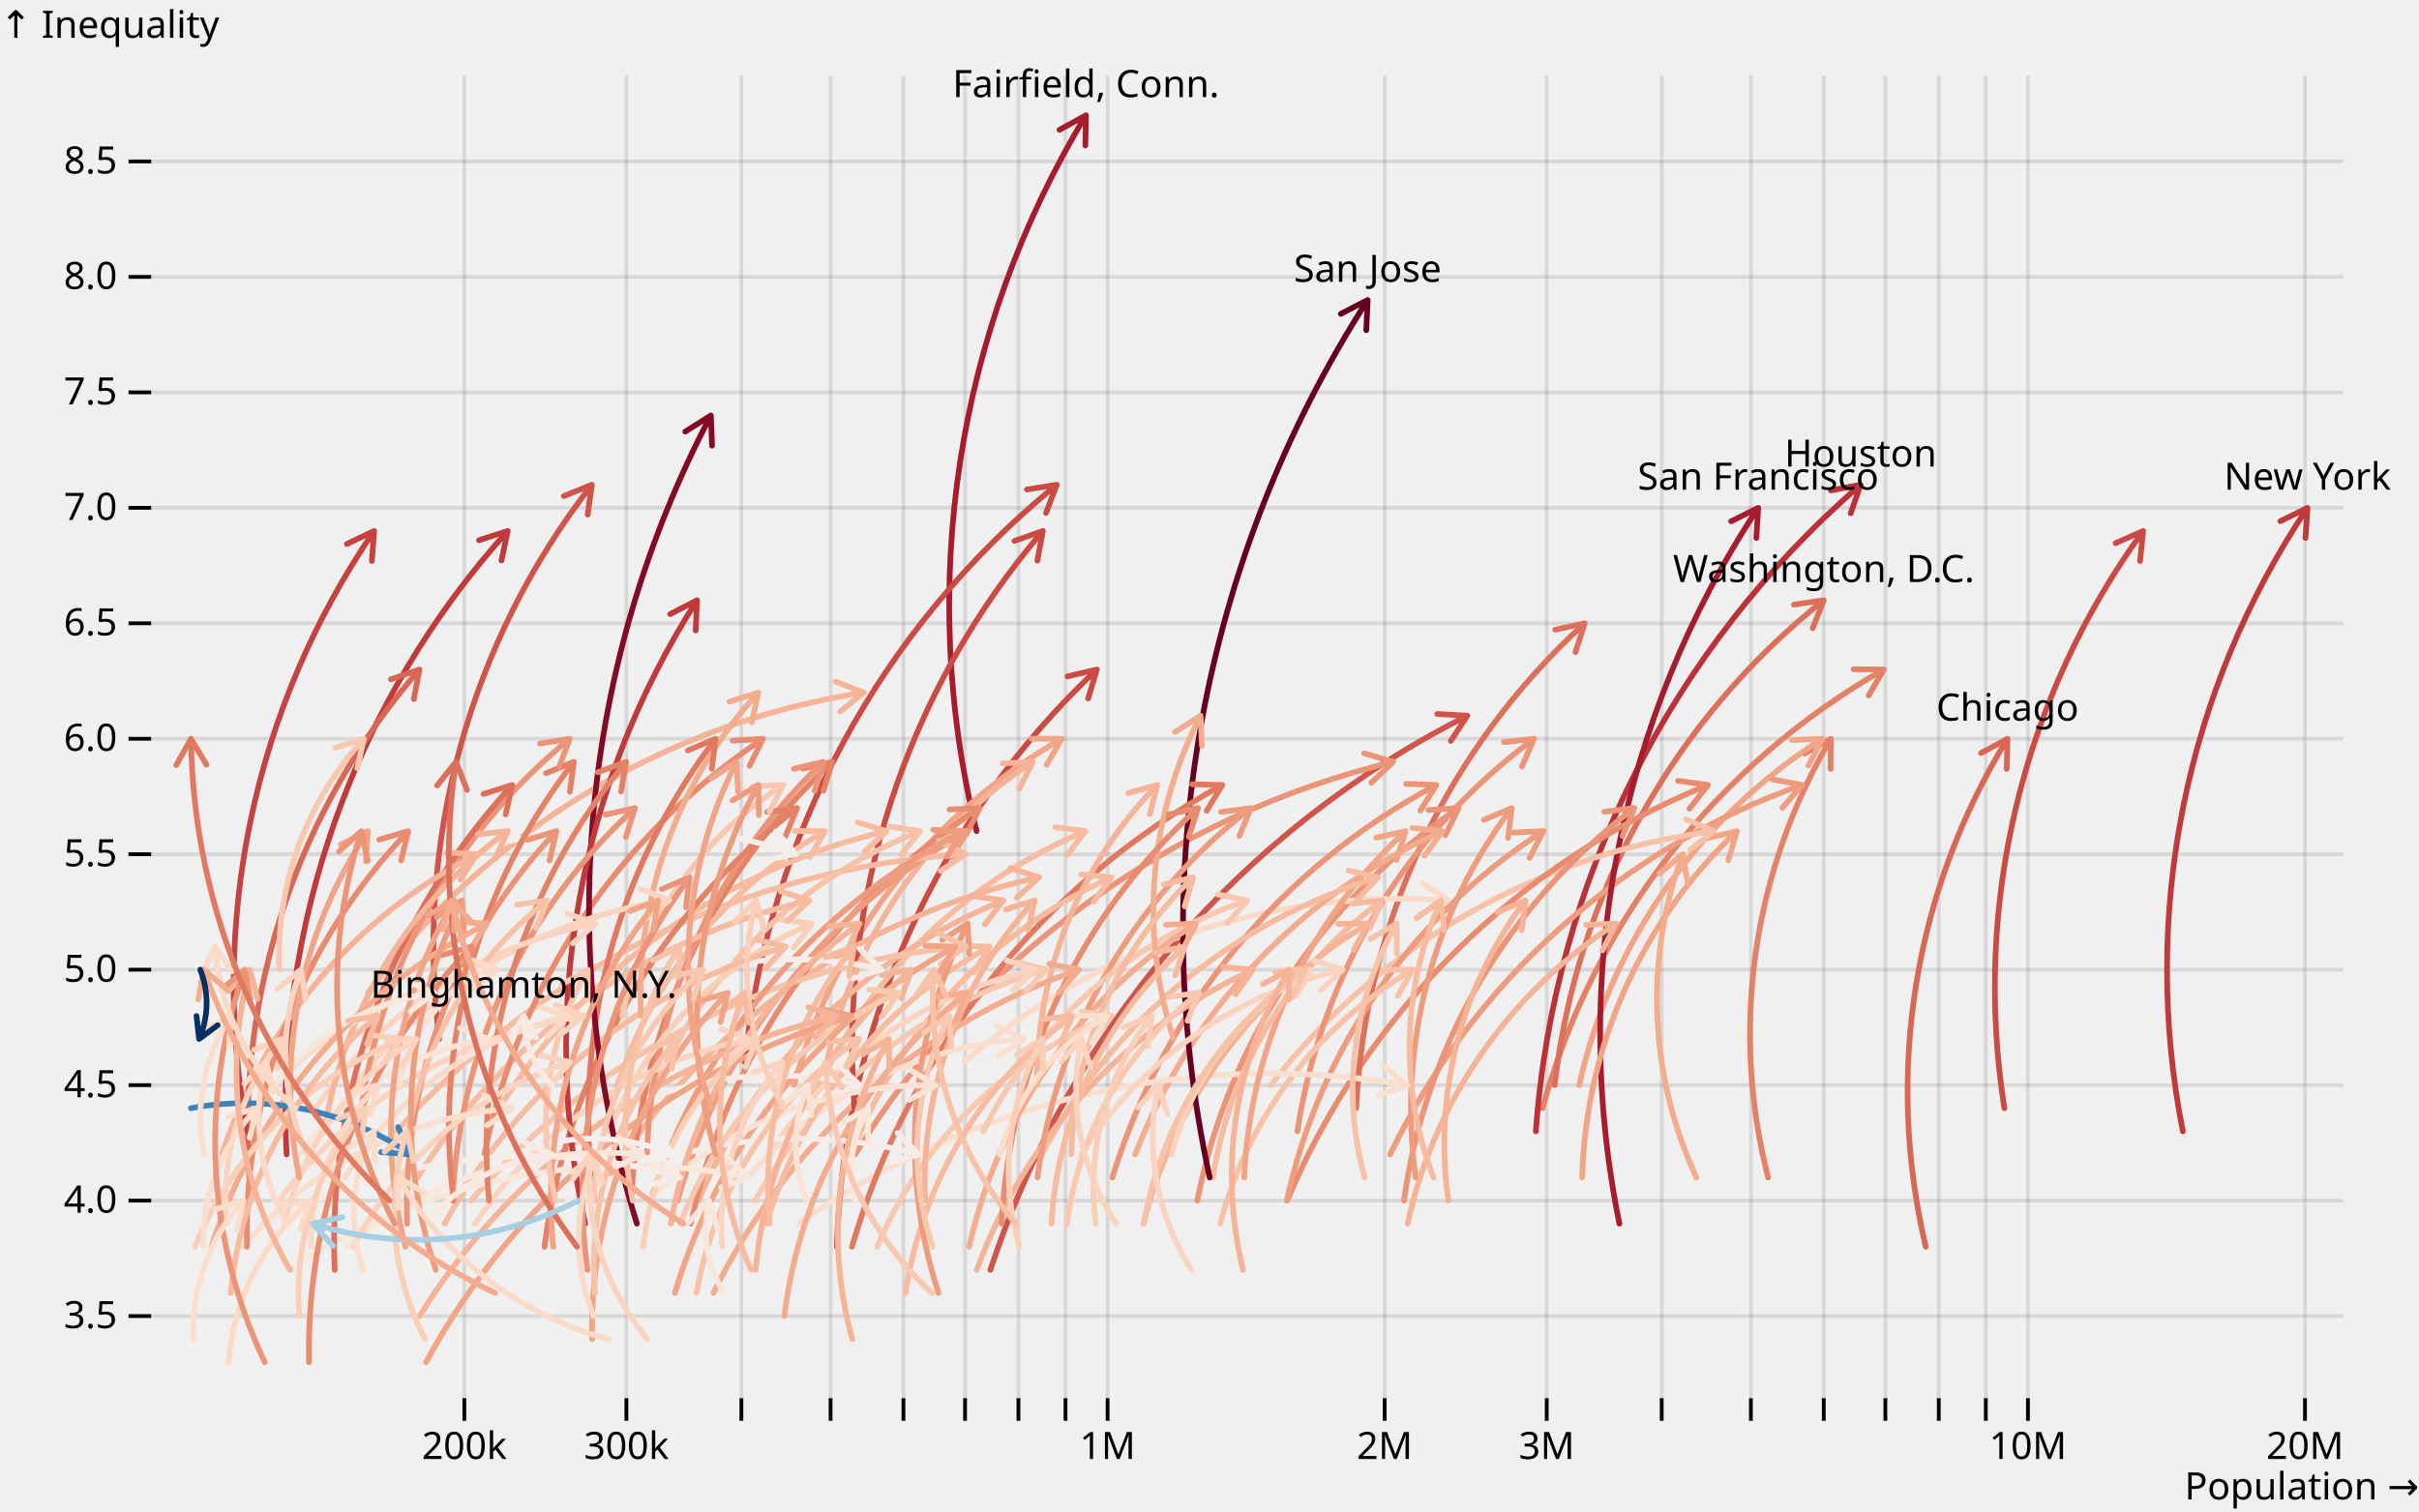
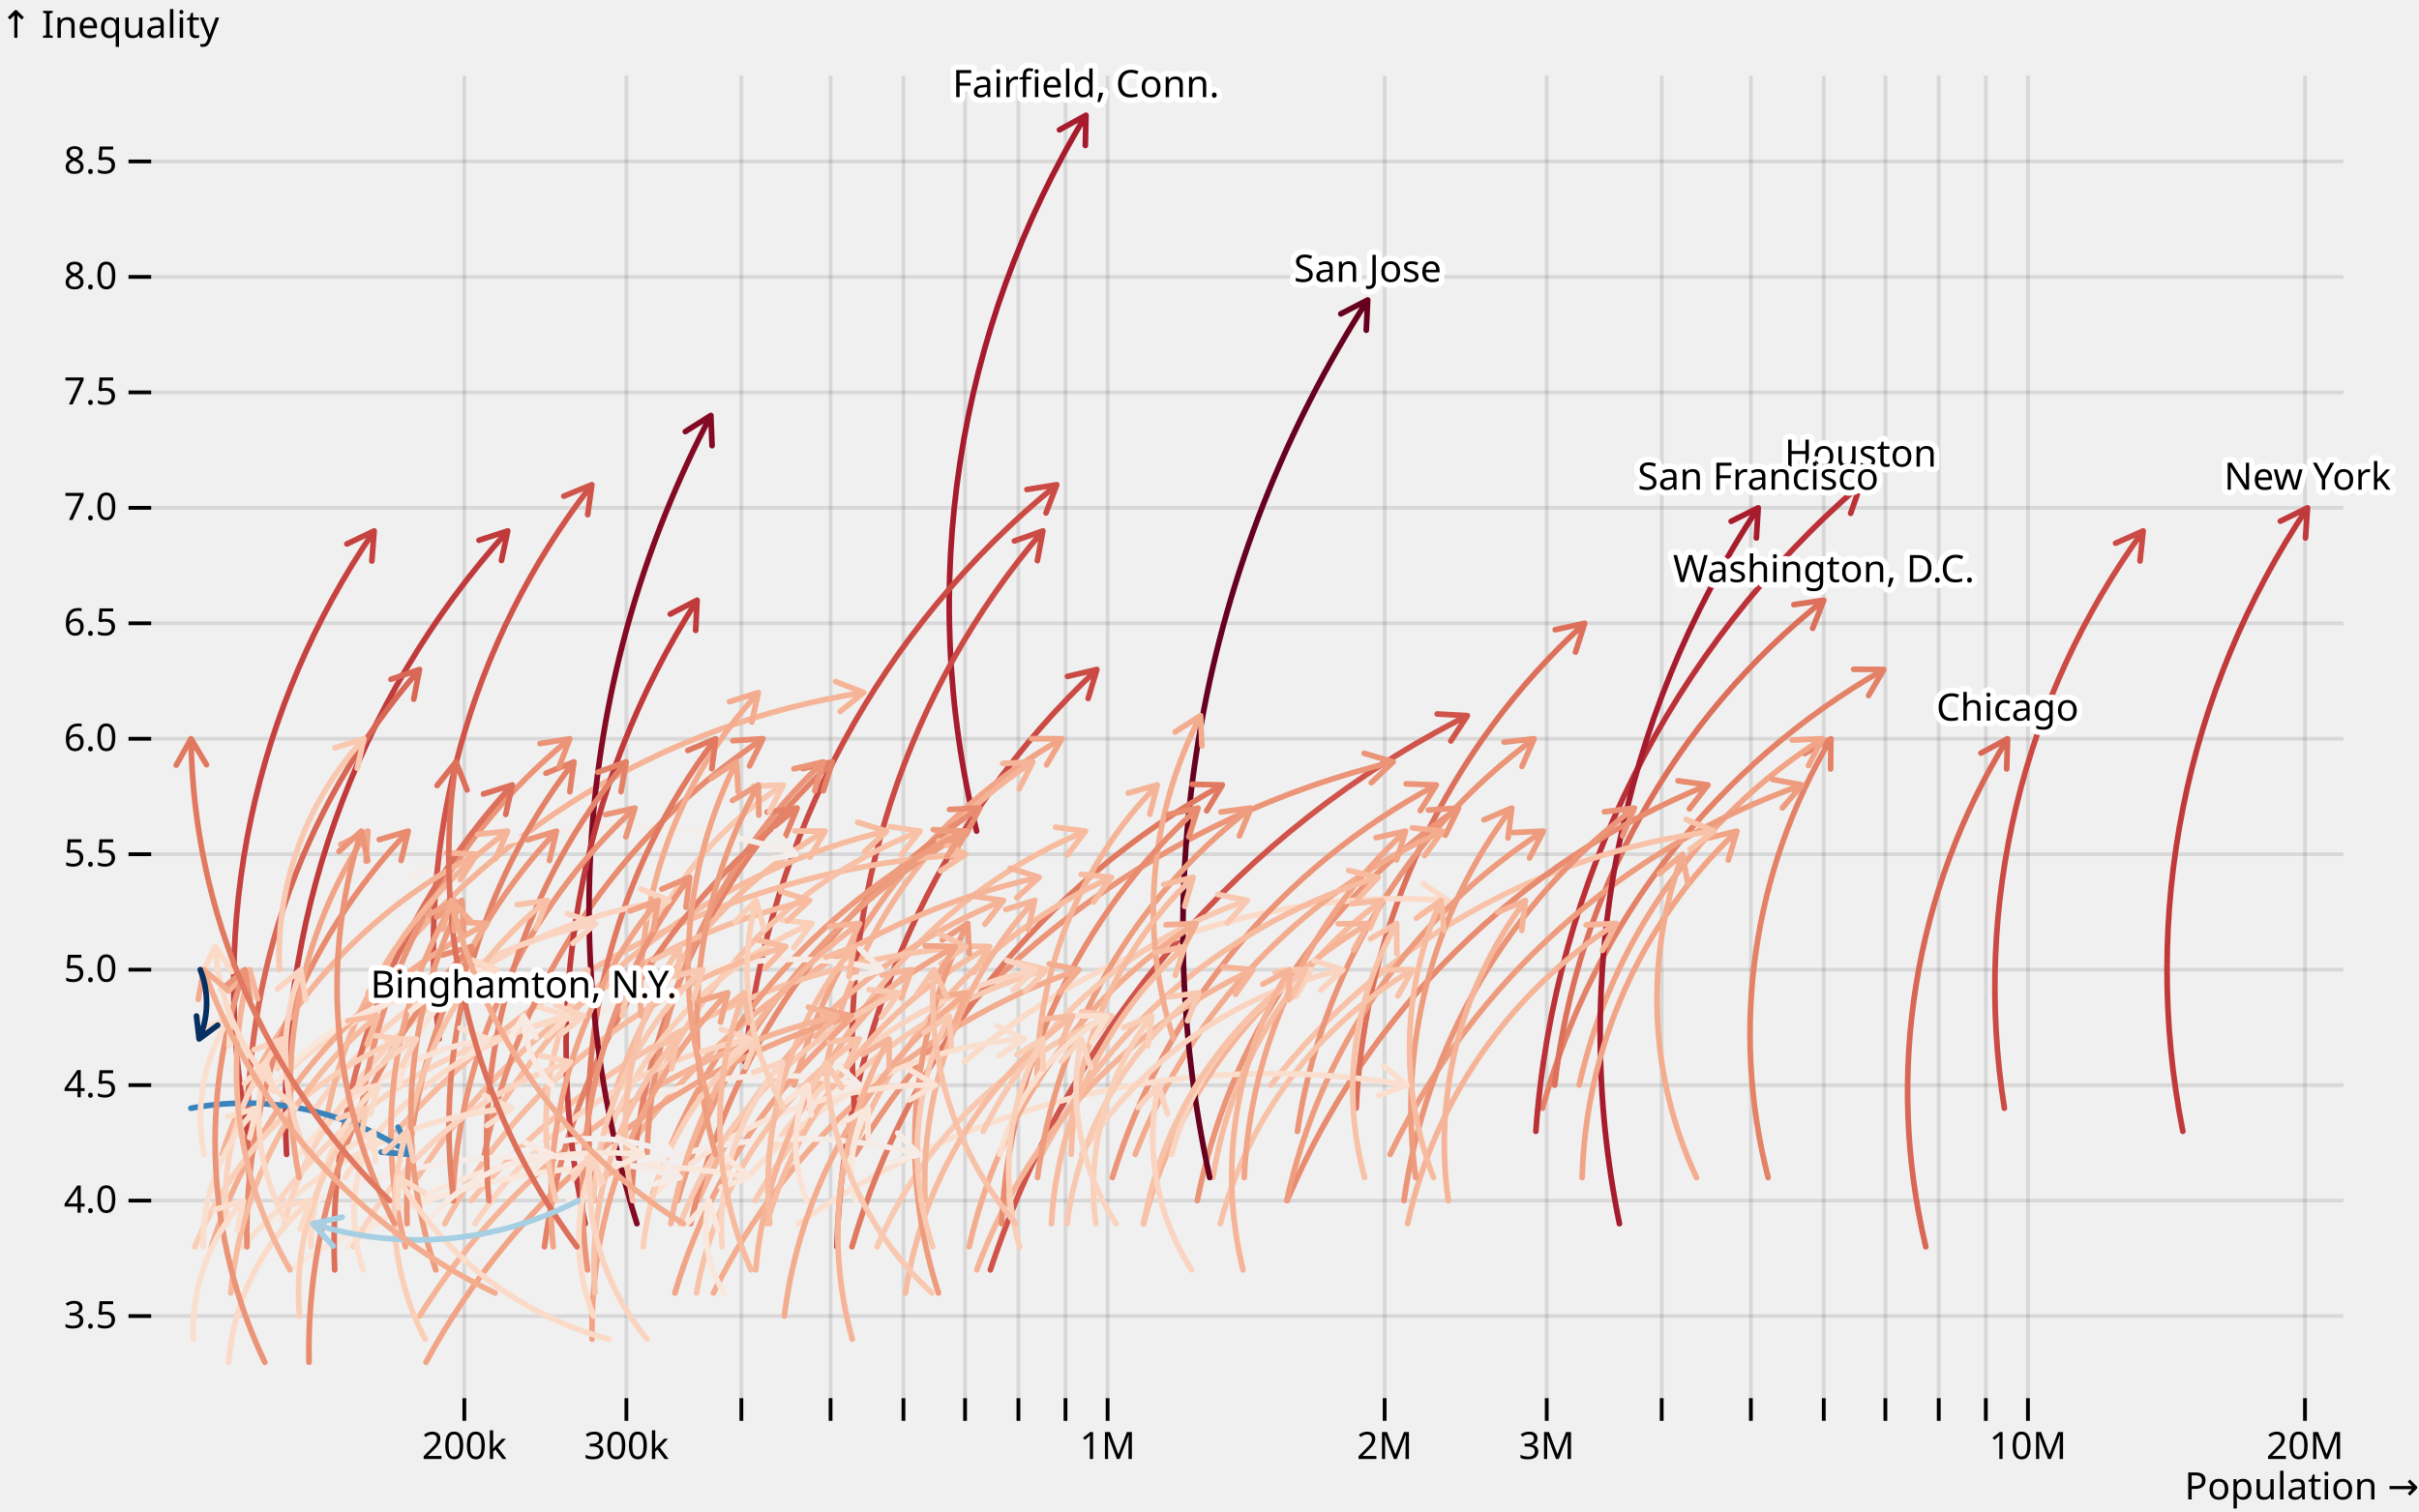
<svg xmlns="http://www.w3.org/2000/svg" class="plot" fill="currentColor" font-family="system-ui, sans-serif" font-size="10" text-anchor="middle" width="640" height="400" viewBox="0 0 640 400">
  <style>
    .plot {
      display: block;
      background: white;
      height: auto;
      height: intrinsic;
      max-width: 100%;
    }

    .plot text,
    .plot tspan {
      white-space: pre;
    }
  </style>
  <g transform="translate(40,0)" fill="none" text-anchor="end" font-variant="tabular-nums">
    <g class="tick" opacity="1" transform="translate(0,348.2778)">
      <line stroke="currentColor" x2="-6" />
      <line stroke="currentColor" x2="580" stroke-opacity="0.1" />
      <text fill="currentColor" x="-9" dy="0.32em">3.5</text>
    </g>
    <g class="tick" opacity="1" transform="translate(0,317.7222)">
      <line stroke="currentColor" x2="-6" />
      <line stroke="currentColor" x2="580" stroke-opacity="0.1" />
      <text fill="currentColor" x="-9" dy="0.32em">4.0</text>
    </g>
    <g class="tick" opacity="1" transform="translate(0,287.1667)">
      <line stroke="currentColor" x2="-6" />
      <line stroke="currentColor" x2="580" stroke-opacity="0.1" />
      <text fill="currentColor" x="-9" dy="0.32em">4.5</text>
    </g>
    <g class="tick" opacity="1" transform="translate(0,256.6111)">
      <line stroke="currentColor" x2="-6" />
      <line stroke="currentColor" x2="580" stroke-opacity="0.1" />
      <text fill="currentColor" x="-9" dy="0.32em">5.0</text>
    </g>
    <g class="tick" opacity="1" transform="translate(0,226.0556)">
      <line stroke="currentColor" x2="-6" />
      <line stroke="currentColor" x2="580" stroke-opacity="0.1" />
      <text fill="currentColor" x="-9" dy="0.32em">5.5</text>
    </g>
    <g class="tick" opacity="1" transform="translate(0,195.5)">
      <line stroke="currentColor" x2="-6" />
      <line stroke="currentColor" x2="580" stroke-opacity="0.1" />
      <text fill="currentColor" x="-9" dy="0.32em">6.0</text>
    </g>
    <g class="tick" opacity="1" transform="translate(0,164.9444)">
      <line stroke="currentColor" x2="-6" />
      <line stroke="currentColor" x2="580" stroke-opacity="0.1" />
      <text fill="currentColor" x="-9" dy="0.32em">6.5</text>
    </g>
    <g class="tick" opacity="1" transform="translate(0,134.3889)">
      <line stroke="currentColor" x2="-6" />
      <line stroke="currentColor" x2="580" stroke-opacity="0.1" />
      <text fill="currentColor" x="-9" dy="0.32em">7.0</text>
    </g>
    <g class="tick" opacity="1" transform="translate(0,103.8333)">
      <line stroke="currentColor" x2="-6" />
      <line stroke="currentColor" x2="580" stroke-opacity="0.1" />
      <text fill="currentColor" x="-9" dy="0.32em">7.5</text>
    </g>
    <g class="tick" opacity="1" transform="translate(0,73.27778)">
      <line stroke="currentColor" x2="-6" />
      <line stroke="currentColor" x2="580" stroke-opacity="0.1" />
      <text fill="currentColor" x="-9" dy="0.32em">8.0</text>
    </g>
    <g class="tick" opacity="1" transform="translate(0,42.72222)">
      <line stroke="currentColor" x2="-6" />
      <line stroke="currentColor" x2="580" stroke-opacity="0.1" />
      <text fill="currentColor" x="-9" dy="0.32em">8.5</text>
    </g>
    <text fill="currentColor" transform="translate(-40,20)" dy="-1em" text-anchor="start">↑ Inequality</text>
  </g>
  <g transform="translate(0,370)" fill="none" text-anchor="middle" font-variant="tabular-nums">
    <g class="tick" opacity="1" transform="translate(122.851,0)">
      <line stroke="currentColor" y2="6" />
      <line stroke="currentColor" y2="-350" stroke-opacity="0.1" />
      <text fill="currentColor" y="9" dy="0.71em">200k</text>
    </g>
    <g class="tick" opacity="1" transform="translate(165.7278,0)">
      <line stroke="currentColor" y2="6" />
      <line stroke="currentColor" y2="-350" stroke-opacity="0.1" />
      <text fill="currentColor" y="9" dy="0.71em">300k</text>
    </g>
    <g class="tick" opacity="1" transform="translate(196.1494,0)">
      <line stroke="currentColor" y2="6" />
      <line stroke="currentColor" y2="-350" stroke-opacity="0.1" />
      <text fill="currentColor" y="9" dy="0.71em" />
    </g>
    <g class="tick" opacity="1" transform="translate(219.7463,0)">
      <line stroke="currentColor" y2="6" />
      <line stroke="currentColor" y2="-350" stroke-opacity="0.1" />
      <text fill="currentColor" y="9" dy="0.71em" />
    </g>
    <g class="tick" opacity="1" transform="translate(239.0263,0)">
      <line stroke="currentColor" y2="6" />
      <line stroke="currentColor" y2="-350" stroke-opacity="0.1" />
      <text fill="currentColor" y="9" dy="0.71em" />
    </g>
    <g class="tick" opacity="1" transform="translate(255.3273,0)">
      <line stroke="currentColor" y2="6" />
      <line stroke="currentColor" y2="-350" stroke-opacity="0.1" />
      <text fill="currentColor" y="9" dy="0.71em" />
    </g>
    <g class="tick" opacity="1" transform="translate(269.4479,0)">
      <line stroke="currentColor" y2="6" />
      <line stroke="currentColor" y2="-350" stroke-opacity="0.1" />
      <text fill="currentColor" y="9" dy="0.71em" />
    </g>
    <g class="tick" opacity="1" transform="translate(281.9031,0)">
      <line stroke="currentColor" y2="6" />
      <line stroke="currentColor" y2="-350" stroke-opacity="0.1" />
      <text fill="currentColor" y="9" dy="0.71em" />
    </g>
    <g class="tick" opacity="1" transform="translate(293.0447,0)">
      <line stroke="currentColor" y2="6" />
      <line stroke="currentColor" y2="-350" stroke-opacity="0.1" />
      <text fill="currentColor" y="9" dy="0.71em">1M</text>
    </g>
    <g class="tick" opacity="1" transform="translate(366.3432,0)">
      <line stroke="currentColor" y2="6" />
      <line stroke="currentColor" y2="-350" stroke-opacity="0.1" />
      <text fill="currentColor" y="9" dy="0.71em">2M</text>
    </g>
    <g class="tick" opacity="1" transform="translate(409.22,0)">
      <line stroke="currentColor" y2="6" />
      <line stroke="currentColor" y2="-350" stroke-opacity="0.1" />
      <text fill="currentColor" y="9" dy="0.71em">3M</text>
    </g>
    <g class="tick" opacity="1" transform="translate(439.6417,0)">
      <line stroke="currentColor" y2="6" />
      <line stroke="currentColor" y2="-350" stroke-opacity="0.1" />
      <text fill="currentColor" y="9" dy="0.71em" />
    </g>
    <g class="tick" opacity="1" transform="translate(463.2385,0)">
      <line stroke="currentColor" y2="6" />
      <line stroke="currentColor" y2="-350" stroke-opacity="0.1" />
      <text fill="currentColor" y="9" dy="0.71em" />
    </g>
    <g class="tick" opacity="1" transform="translate(482.5185,0)">
      <line stroke="currentColor" y2="6" />
      <line stroke="currentColor" y2="-350" stroke-opacity="0.1" />
      <text fill="currentColor" y="9" dy="0.71em" />
    </g>
    <g class="tick" opacity="1" transform="translate(498.8195,0)">
      <line stroke="currentColor" y2="6" />
      <line stroke="currentColor" y2="-350" stroke-opacity="0.1" />
      <text fill="currentColor" y="9" dy="0.71em" />
    </g>
    <g class="tick" opacity="1" transform="translate(512.9401,0)">
      <line stroke="currentColor" y2="6" />
      <line stroke="currentColor" y2="-350" stroke-opacity="0.1" />
      <text fill="currentColor" y="9" dy="0.71em" />
    </g>
    <g class="tick" opacity="1" transform="translate(525.3954,0)">
      <line stroke="currentColor" y2="6" />
      <line stroke="currentColor" y2="-350" stroke-opacity="0.1" />
      <text fill="currentColor" y="9" dy="0.71em" />
    </g>
    <g class="tick" opacity="1" transform="translate(536.5369,0)">
      <line stroke="currentColor" y2="6" />
      <line stroke="currentColor" y2="-350" stroke-opacity="0.1" />
      <text fill="currentColor" y="9" dy="0.71em">10M</text>
    </g>
    <g class="tick" opacity="1" transform="translate(609.8354,0)">
      <line stroke="currentColor" y2="6" />
      <line stroke="currentColor" y2="-350" stroke-opacity="0.1" />
      <text fill="currentColor" y="9" dy="0.71em">20M</text>
    </g>
    <text fill="currentColor" transform="translate(640,30)" dy="-0.32em" text-anchor="end">Population →</text>
  </g>
  <g fill="none" stroke-width="1.5" stroke-linecap="round" stroke-miterlimit="1" transform="translate(0.5,0.5)">
    <path d="M577.023,298.889A219.846,219.846 0,0,1 610,133.889M602.822,137.421L610,133.889L609.47,141.871" stroke="rgb(193, 58, 59)" />
    <path d="M529.808,292.778A205.298,205.298 0,0,1 566.528,140M559.219,143.252L566.528,140L565.69,147.956" stroke="rgb(203, 75, 68)" />
    <path d="M509.01,329.444A177.919,177.919 0,0,1 530.641,195M523.601,198.8L530.641,195L530.412,202.997" stroke="rgb(216, 103, 85)" />
    <path d="M407.604,292.778A192.198,192.198 0,0,1 497.921,176.667M489.922,176.614L497.921,176.667L493.876,183.568" stroke="rgb(228, 130, 104)" />
    <path d="M405.84,298.889A250.173,250.173 0,0,1 491.766,127.778M483.909,129.282L491.766,127.778L489.14,135.334" stroke="rgb(187, 49, 55)" />
    <path d="M467.296,311.111A153.252,153.252 0,0,1 483.91,195M476.937,198.922L483.91,195L483.82,202.999" stroke="rgb(228, 130, 104)" />
    <path d="M410.824,286.667A191.75,191.75 0,0,1 482.02,158.333M474.108,159.513L482.02,158.333L479.085,165.776" stroke="rgb(221, 112, 91)" />
    <path d="M417.308,286.667A146.343,146.343 0,0,1 481.67,195M473.677,195.339L481.67,195L477.967,202.091" stroke="rgb(241, 164, 134)" />
    <path d="M367.298,305A191.305,191.305 0,0,1 476.284,207.222M468.42,205.75L476.284,207.222L471.077,213.296" stroke="rgb(238, 156, 126)" />
    <path d="M427.953,323.333A252.127,252.127 0,0,1 464.669,133.889M457.512,137.462L464.669,133.889L464.185,141.874" stroke="rgb(167, 28, 45)" />
    <path d="M418.091,311.111A131.18,131.18 0,0,1 459.049,219.444M451.268,221.302L459.049,219.444L456.767,227.112" stroke="rgb(241, 164, 134)" />
    <path d="M335.724,286.667A176.634,176.634 0,0,1 453.016,219.444M445.635,216.359L453.016,219.444L446.654,224.294" stroke="rgb(248, 194, 168)" />
    <path d="M340.022,317.222A204.513,204.513 0,0,1 451.382,207.222M443.457,206.129L451.382,207.222L446.473,213.539" stroke="rgb(232, 139, 111)" />
    <path d="M448.335,311.111A111.886,111.886 0,0,1 444.676,225.556M438.543,230.692L444.676,225.556L446.058,233.435" stroke="rgb(243, 172, 142)" />
    <path d="M370.947,317.222A157.378,157.378 0,0,1 431.904,213.333M423.965,214.322L431.904,213.333L428.791,220.703" stroke="rgb(235, 148, 119)" />
    <path d="M371.91,323.333A126.414,126.414 0,0,1 427.134,243.889M419.143,244.265L427.134,243.889L423.465,250.998" stroke="rgb(245, 180, 151)" />
    <path d="M358.3,292.778A185.359,185.359 0,0,1 418.772,164.444M410.955,166.145L418.772,164.444L416.336,172.064" stroke="rgb(221, 112, 91)" />
    <path d="M339.955,317.222A155.521,155.521 0,0,1 407.836,219.444M399.845,219.825L407.836,219.444L404.17,226.555" stroke="rgb(238, 156, 126)" />
    <path d="M342.754,298.889A158.491,158.491 0,0,1 405.378,195M397.428,195.894L405.378,195L402.177,202.332" stroke="rgb(235, 148, 119)" />
    <path d="M382.69,317.222A107.163,107.163 0,0,1 403.077,237.778M395.719,240.917L403.077,237.778L402.117,245.72" stroke="rgb(245, 180, 151)" />
    <path d="M374.05,311.111A131.999,131.999 0,0,1 399.47,213.333M392.102,216.45L399.47,213.333L398.485,221.272" stroke="rgb(238, 156, 126)" />
    <path d="M261.529,335.556A252.802,252.802 0,0,1 387.727,188.889M379.74,188.441L387.727,188.889L383.346,195.582" stroke="rgb(208, 84, 74)" />
    <path d="M316.268,317.222A163.056,163.056 0,0,1 385.417,213.333M377.435,213.871L385.417,213.333L381.891,220.515" stroke="rgb(235, 148, 119)" />
    <path d="M254.646,280.556A176.258,176.258 0,0,1 382.586,237.778M375.955,233.303L382.586,237.778L375.395,241.283" stroke="rgb(251, 218, 200)" />
    <path d="M299.848,305A154.193,154.193 0,0,1 381.135,219.444M373.179,218.603L381.135,219.444L376.428,225.914" stroke="rgb(243, 172, 142)" />
    <path d="M378.753,311.111A95.85,95.85 0,0,1 380.747,237.778M374.27,242.474L380.747,237.778L381.575,245.735" stroke="rgb(247, 187, 159)" />
    <path d="M293.806,311.111A175.972,175.972 0,0,1 379.518,207.222M371.523,206.94L379.518,207.222L375.276,214.005" stroke="rgb(235, 148, 119)" />
    <path d="M322.359,323.333A110.176,110.176 0,0,1 373.27,256.111M365.27,256.162L373.27,256.111L369.314,263.064" stroke="rgb(248, 194, 168)" />
    <path d="M210.75,323.333A215.742,215.742 0,0,1 371.75,286.667M365.592,281.56L371.75,286.667L364.248,289.446" stroke="rgb(250, 223, 207)" />
    <path d="M328.691,311.111A132.125,132.125 0,0,1 371.39,219.444M363.581,221.179L371.39,219.444L368.988,227.075" stroke="rgb(241, 164, 134)" />
    <path d="M360.536,311.111A88.526,88.526 0,0,1 369.016,243.889M362.109,247.926L369.016,243.889L369.059,251.889" stroke="rgb(248, 194, 168)" />
    <path d="M225.747,305A230.261,230.261 0,0,1 368.104,201.111M360.428,198.855L368.104,201.111L362.312,206.63" stroke="rgb(235, 148, 119)" />
    <path d="M320.411,311.111A112.259,112.259 0,0,1 365.181,237.778M357.226,238.627L365.181,237.778L361.939,245.092" stroke="rgb(247, 187, 159)" />
    <path d="M275.085,305A150.692,150.692 0,0,1 364.104,231.667M356.309,229.865L364.104,231.667L358.646,237.516" stroke="rgb(247, 187, 159)" />
    <path d="M302.006,323.333A129.74,129.74 0,0,1 361.578,243.889M353.578,243.978L361.578,243.889L357.655,250.861" stroke="rgb(245, 180, 151)" />
    <path d="M319.554,311.111A308.289,308.289 0,0,1 361.353,78.889M354.244,82.558L361.353,78.889L360.976,86.88" stroke="rgb(103, 0, 31)" />
    <path d="M285.562,305A110.73,110.73 0,0,1 354.788,256.111M347.148,253.736L354.788,256.111L348.911,261.54" stroke="rgb(250, 212, 192)" />
    <path d="M309.481,305A80.087,80.087 0,0,1 346.455,256.111M338.456,256.167L346.455,256.111L342.504,263.067" stroke="rgb(250, 212, 192)" />
    <path d="M302.113,323.333A104.069,104.069 0,0,1 344.838,256.111M336.869,256.817L344.838,256.111L341.465,263.365" stroke="rgb(248, 194, 168)" />
    <path d="M328.367,335.556A105.031,105.031 0,0,1 340.643,256.111M333.627,259.955L340.643,256.111L340.464,264.109" stroke="rgb(245, 180, 151)" />
    <path d="M257.924,335.556A141.026,141.026 0,0,1 330.991,256.111M323.023,255.399L330.991,256.111L326.39,262.656" stroke="rgb(245, 180, 151)" />
    <path d="M273.994,311.111A147.538,147.538 0,0,1 330.479,213.333M322.547,214.376L330.479,213.333L327.415,220.724" stroke="rgb(238, 156, 126)" />
    <path d="M259.641,298.889A121.291,121.291 0,0,1 329.521,237.778M321.676,236.206L329.521,237.778L324.237,243.785" stroke="rgb(249, 200, 176)" />
    <path d="M224.908,329.444A204.683,204.683 0,0,1 322.904,207.222M314.906,207.052L322.904,207.222L318.757,214.064" stroke="rgb(225, 121, 97)" />
    <path d="M309.976,274.444A112.174,112.174 0,0,1 317.128,188.889M310.397,193.213L317.128,188.889L317.508,196.88" stroke="rgb(243, 172, 142)" />
    <path d="M281.802,323.333A91.954,91.954 0,0,1 316.709,262.222M308.783,263.303L316.709,262.222L313.682,269.627" stroke="rgb(249, 200, 176)" />
    <path d="M264.507,323.333A158.95,158.95 0,0,1 316.469,213.333M308.65,215.026L316.469,213.333L314.025,220.951" stroke="rgb(232, 139, 111)" />
    <path d="M255.909,329.444A136.589,136.589 0,0,1 315.985,243.889M307.992,244.227L315.985,243.889L312.281,250.98" stroke="rgb(243, 172, 142)" />
    <path d="M282.92,305A104.674,104.674 0,0,1 315.176,231.667M307.405,233.569L315.176,231.667L312.938,239.347" stroke="rgb(247, 187, 159)" />
    <path d="M277.684,323.333A106.311,106.311 0,0,1 312.937,250M305.107,251.639L312.937,250L310.442,257.601" stroke="rgb(247, 187, 159)" />
    <path d="M314.771,335.556A64.902,64.902 0,0,1 305.974,286.667M300.59,292.584L305.974,286.667L308.407,294.288" stroke="rgb(250, 212, 192)" />
    <path d="M273.88,286.667A111.805,111.805 0,0,1 305.679,207.222M297.977,209.385L305.679,207.222L303.701,214.974" stroke="rgb(245, 180, 151)" />
    <path d="M289.422,323.333A74.42,74.42 0,0,1 304.229,268.333M296.834,271.386L304.229,268.333L303.175,276.264" stroke="rgb(250, 207, 184)" />
    <path d="M231.551,329.444A113.776,113.776 0,0,1 293.586,268.333M285.663,267.23L293.586,268.333L288.669,274.643" stroke="rgb(249, 200, 176)" />
    <path d="M224.748,305A131.367,131.367 0,0,1 293.532,231.667M285.571,230.877L293.532,231.667L288.867,238.166" stroke="rgb(247, 187, 159)" />
    <path d="M264.01,305A60.583,60.583 0,0,1 292.392,268.333M284.392,268.3L292.392,268.333L288.363,275.245" stroke="rgb(250, 223, 207)" />
    <path d="M220.904,329.444A218.922,218.922 0,0,1 289.706,176.667M281.919,178.501L289.706,176.667L287.401,184.327" stroke="rgb(203, 75, 68)" />
    <path d="M257.88,219.444A250.392,250.392 0,0,1 286.816,30M279.807,33.856L286.816,30L286.651,37.998" stroke="rgb(167, 28, 45)" />
    <path d="M213.622,292.778A135.271,135.271 0,0,1 286.704,219.444M278.771,218.414L286.704,219.444L281.845,225.8" stroke="rgb(247, 187, 159)" />
    <path d="M294.805,323.333A65.003,65.003 0,0,1 285.582,274.444M280.248,280.407L285.582,274.444L288.079,282.045" stroke="rgb(250, 212, 192)" />
    <path d="M188.259,341.667A168.707,168.707 0,0,1 284.97,256.111M277.117,254.584L284.97,256.111L279.721,262.149" stroke="rgb(243, 172, 142)" />
    <path d="M239.054,341.667A111.895,111.895 0,0,1 283.287,268.333M275.337,269.225L283.287,268.333L280.084,275.664" stroke="rgb(247, 187, 159)" />
    <path d="M209.598,286.667A151.352,151.352 0,0,1 280.422,195M272.422,194.973L280.422,195L276.399,201.915" stroke="rgb(241, 164, 134)" />
    <path d="M196.545,280.556A226.887,226.887 0,0,1 279.091,127.778M271.192,129.045L279.091,127.778L276.239,135.252" stroke="rgb(203, 75, 68)" />
    <path d="M199.313,317.222A128.508,128.508 0,0,1 276.379,256.111M268.62,254.164L276.379,256.111L270.813,261.857" stroke="rgb(249, 200, 176)" />
    <path d="M225.587,292.778A209.964,209.964 0,0,1 275.42,140M267.876,142.662L275.42,140L273.953,147.864" stroke="rgb(203, 75, 68)" />
    <path d="M269.251,329.444A72.297,72.297 0,0,1 275.322,274.444M268.479,278.589L275.322,274.444L275.49,282.443" stroke="rgb(250, 207, 184)" />
    <path d="M160.396,311.111A181.593,181.593 0,0,1 274.437,231.667M266.813,229.243L274.437,231.667L268.526,237.057" stroke="rgb(245, 180, 151)" />
    <path d="M202.928,305A112.175,112.175 0,0,1 273.503,256.111M265.886,253.667L273.503,256.111L267.578,261.486" stroke="rgb(250, 212, 192)" />
    <path d="M244.255,317.222A110.495,110.495 0,0,1 273.248,237.778M265.616,240.177L273.248,237.778L271.509,245.587" stroke="rgb(245, 180, 151)" />
    <path d="M218.269,280.556A125.886,125.886 0,0,1 272.782,201.111M264.793,201.536L272.782,201.111L269.155,208.242" stroke="rgb(245, 180, 151)" />
    <path d="M197.328,311.111A106.884,106.884 0,0,1 270.456,274.444M263.258,270.954L270.456,274.444L263.834,278.933" stroke="rgb(250, 223, 207)" />
    <path d="M184.273,317.222A147.976,147.976 0,0,1 264.991,237.778M257.068,236.671L264.991,237.778L260.071,244.086" stroke="rgb(245, 180, 151)" />
    <path d="M202.334,323.333A122.973,122.973 0,0,1 261.331,250M253.333,249.816L261.331,250L257.173,256.834" stroke="rgb(247, 187, 159)" />
    <path d="M182.252,323.333A175.033,175.033 0,0,1 258.714,213.333M250.723,213.71L258.714,213.333L255.045,220.442" stroke="rgb(232, 139, 111)" />
    <path d="M247.785,341.667A128.152,128.152 0,0,1 255.525,243.889M248.814,248.243L255.525,243.889L255.94,251.878" stroke="rgb(238, 156, 126)" />
    <path d="M178.774,317.222A162.311,162.311 0,0,1 255.403,219.444M247.404,219.363L255.403,219.444L251.332,226.331" stroke="rgb(238, 156, 126)" />
    <path d="M207.018,347.778A128.347,128.347 0,0,1 255.287,262.222M247.366,263.345L255.287,262.222L252.299,269.643" stroke="rgb(243, 172, 142)" />
    <path d="M124.134,317.222A192.291,192.291 0,0,1 255.058,250M247.827,246.578L255.058,250L248.479,254.552" stroke="rgb(248, 194, 168)" />
    <path d="M104.416,298.889A218.866,218.866 0,0,1 255.024,225.556M247.867,221.981L255.024,225.556L248.35,229.967" stroke="rgb(247, 187, 159)" />
    <path d="M171.622,317.222A167.388,167.388 0,0,1 254.403,219.444M246.412,219.06L254.403,219.444L250.075,226.173" stroke="rgb(238, 156, 126)" />
    <path d="M178.058,341.667A154.086,154.086 0,0,1 252.256,250M244.259,249.792L252.256,250L248.077,256.822" stroke="rgb(241, 164, 134)" />
    <path d="M246.272,329.444A80.052,80.052 0,0,1 250.667,268.333M243.987,272.736L250.667,268.333L251.14,276.319" stroke="rgb(249, 200, 176)" />
    <path d="M170.756,317.222A107.372,107.372 0,0,1 247.043,286.667M240.163,282.586L247.043,286.667L240.069,290.585" stroke="rgb(250, 227, 214)" />
    <path d="M268.272,323.333A92.288,92.288 0,0,1 246.585,256.111M242.04,262.695L246.585,256.111L250.014,263.339" stroke="rgb(248, 194, 168)" />
    <path d="M173.138,286.667A126.595,126.595 0,0,1 242.917,219.444M235.006,218.252L242.917,219.444L237.929,225.699" stroke="rgb(248, 194, 168)" />
    <path d="M149.892,317.222A122.24,122.24 0,0,1 242.649,305M236.991,299.344L242.649,305L234.922,307.071" stroke="rgb(246, 236, 231)" />
    <path d="M199.44,335.556A116.956,116.956 0,0,1 240.688,256.111M232.811,257.509L240.688,256.111L237.96,263.632" stroke="rgb(245, 180, 151)" />
    <path d="M179.485,323.333A109.983,109.983 0,0,1 237.375,262.222M229.418,261.393L237.375,262.222L232.679,268.698" stroke="rgb(249, 200, 176)" />
    <path d="M224.988,353.889A104.573,104.573 0,0,1 234.706,274.444M227.815,278.508L234.706,274.444L234.78,282.444" stroke="rgb(245, 180, 151)" />
    <path d="M131.561,292.778A164.694,164.694 0,0,1 234.085,219.444M226.431,217.116L234.085,219.444L228.241,224.908" stroke="rgb(247, 187, 159)" />
    <path d="M156.717,268.333A100.626,100.626 0,0,1 232.757,256.111M226.941,250.618L232.757,256.111L225.091,258.401" stroke="rgb(246, 236, 231)" />
    <path d="M225.866,317.222A32.23,32.23 0,0,1 229.178,292.778M222.235,296.752L229.178,292.778L229.148,300.778" stroke="rgb(249, 231, 220)" />
    <path d="M96.887,262.222A200.342,200.342 0,0,1 228.037,182.778M220.583,179.872L228.037,182.778L221.794,187.78" stroke="rgb(245, 180, 151)" />
    <path d="M153.063,298.889A97.91,97.91 0,0,1 226.996,286.667M221.156,281.199L226.996,286.667L219.341,288.991" stroke="rgb(246, 236, 231)" />
    <path d="M176.992,323.333A122.599,122.599 0,0,1 226.924,243.889M218.959,244.635L226.924,243.889L223.588,251.16" stroke="rgb(245, 180, 151)" />
    <path d="M183.771,341.667A104.309,104.309 0,0,1 226.837,274.444M218.866,275.121L226.837,274.444L223.438,281.686" stroke="rgb(248, 194, 168)" />
    <path d="M203.15,323.333A100.145,100.145 0,0,1 225.444,250M217.955,252.813L225.444,250L224.136,257.892" stroke="rgb(247, 187, 159)" />
    <path d="M112.203,360A189.653,189.653 0,0,1 224.751,268.333M216.966,266.488L224.751,268.333L219.26,274.152" stroke="rgb(241, 164, 134)" />
    <path d="M110.502,347.778A177.821,177.821 0,0,1 221.007,268.333M213.348,266.023L221.007,268.333L215.176,273.811" stroke="rgb(245, 180, 151)" />
    <path d="M166.559,317.222A166.845,166.845 0,0,1 219.709,201.111M211.911,202.898L219.709,201.111L217.357,208.758" stroke="rgb(228, 130, 104)" />
    <path d="M246.059,341.667A87.853,87.853 0,0,1 218.012,280.556M214.275,287.629L218.012,280.556L222.269,287.329" stroke="rgb(249, 200, 176)" />
    <path d="M161.021,292.778A121.164,121.164 0,0,1 217.784,219.444M209.784,219.411L217.784,219.444L213.755,226.356" stroke="rgb(247, 187, 159)" />
    <path d="M170.689,305A148.796,148.796 0,0,1 217.342,201.111M209.557,202.954L217.342,201.111L215.046,208.774" stroke="rgb(235, 148, 119)" />
    <path d="M160.654,298.889A100.399,100.399 0,0,1 214.316,243.889M206.372,242.942L214.316,243.889L209.525,250.295" stroke="rgb(250, 207, 184)" />
    <path d="M109.968,311.111A165.963,165.963 0,0,1 213.684,237.778M206.043,235.407L213.684,237.778L207.811,243.209" stroke="rgb(247, 187, 159)" />
    <path d="M212.95,317.222A39.924,39.924 0,0,1 213.198,286.667M206.812,291.485L213.198,286.667L214.178,294.606" stroke="rgb(250, 227, 214)" />
    <path d="M143.552,329.444A175.056,175.056 0,0,1 210.406,213.333M202.476,214.387L210.406,213.333L207.354,220.728" stroke="rgb(228, 130, 104)" />
    <path d="M107.746,231.667A133.898,133.898 0,0,1 210.045,225.556M204.805,219.51L210.045,225.556L202.189,227.071" stroke="rgb(244, 238, 235)" />
    <path d="M117.149,323.333A151.928,151.928 0,0,1 207.39,250M199.608,248.146L207.39,250L201.893,255.812" stroke="rgb(247, 187, 159)" />
    <path d="M164.094,268.333A97.367,97.367 0,0,1 206.742,207.222M198.75,207.584L206.742,207.222L203.059,214.324" stroke="rgb(249, 200, 176)" />
    <path d="M190.559,329.444A67.19,67.19 0,0,1 206.509,280.556M198.965,283.217L206.509,280.556L205.042,288.42" stroke="rgb(250, 212, 192)" />
    <path d="M127.661,305A173.003,173.003 0,0,1 201.367,195M193.384,195.513L201.367,195L197.82,202.17" stroke="rgb(232, 139, 111)" />
    <path d="M188.825,305A128.607,128.607 0,0,1 200.147,207.222M193.282,211.33L200.147,207.222L200.272,215.221" stroke="rgb(238, 156, 126)" />
    <path d="M169.07,268.333A118.925,118.925 0,0,1 200.137,182.778M192.509,185.189L200.137,182.778L198.411,190.589" stroke="rgb(243, 172, 142)" />
    <path d="M169.68,329.444A81.823,81.823 0,0,1 199.627,274.444M191.725,275.686L199.627,274.444L196.752,281.91" stroke="rgb(250, 207, 184)" />
    <path d="M206.971,292.778A72.509,72.509 0,0,1 199.565,237.778M193.925,243.451L199.565,237.778L201.659,245.499" stroke="rgb(250, 207, 184)" />
    <path d="M125.168,323.333A114.513,114.513 0,0,1 197.91,274.444M190.328,271.893L197.91,274.444L191.91,279.735" stroke="rgb(250, 212, 192)" />
    <path d="M75.98,335.556A162.366,162.366 0,0,1 197.822,311.111M191.799,305.846L197.822,311.111L190.251,313.695" stroke="rgb(249, 231, 220)" />
    <path d="M198.209,335.556A95.845,95.845 0,0,1 196.362,262.222M190.14,267.251L196.362,262.222L197.606,270.125" stroke="rgb(247, 187, 159)" />
    <path d="M187.662,292.778A120.086,120.086 0,0,1 194.346,201.111M187.662,205.507L194.346,201.111L194.811,209.098" stroke="rgb(241, 164, 134)" />
    <path d="M156.142,353.889A128.629,128.629 0,0,1 192.049,262.222M184.363,264.442L192.049,262.222L190.128,269.988" stroke="rgb(241, 164, 134)" />
    <path d="M156.678,317.222A165.127,165.127 0,0,1 188.84,195M181.463,198.095L188.84,195L187.831,202.936" stroke="rgb(225, 121, 97)" />
    <path d="M168.011,323.333A280.626,280.626 0,0,1 187.573,109.444M180.809,113.716L187.573,109.444L187.891,117.438" stroke="rgb(132, 10, 36)" />
    <path d="M191.029,341.667A32.348,32.348 0,0,1 187.102,317.222M181.608,323.038L187.102,317.222L189.391,324.888" stroke="rgb(249, 231, 220)" />
    <path d="M156.525,317.222A88.355,88.355 0,0,1 185.481,256.111M177.66,257.795L185.481,256.111L183.028,263.726" stroke="rgb(249, 200, 176)" />
    <path d="M154.321,323.333A219.027,219.027 0,0,1 183.93,158.333M176.823,162.006L183.93,158.333L183.557,166.325" stroke="rgb(193, 58, 59)" />
    <path d="M154.944,335.556A140.256,140.256 0,0,1 181.973,231.667M174.604,234.782L181.973,231.667L180.986,239.606" stroke="rgb(235, 148, 119)" />
    <path d="M70.513,323.333A143.173,143.173 0,0,1 179.409,311.111M173.862,305.347L179.409,311.111L171.644,313.033" stroke="rgb(246, 236, 231)" />
    <path d="M166.906,317.222A89.327,89.327 0,0,1 179.368,250M172.24,253.632L179.368,250L178.949,257.989" stroke="rgb(248, 194, 168)" />
    <path d="M156.946,341.667A92.286,92.286 0,0,1 178.628,274.444M171.093,277.131L178.628,274.444L177.187,282.314" stroke="rgb(248, 194, 168)" />
    <path d="M135.462,305A55.023,55.023 0,0,1 177.575,305M172.705,298.653L177.575,305L169.643,306.044" stroke="rgb(242, 239, 238)" />
    <path d="M93.469,286.667A125.918,125.918 0,0,1 176.521,237.778M169.105,234.779L176.521,237.778L170.216,242.701" stroke="rgb(250, 212, 192)" />
    <path d="M145.863,329.444A125.141,125.141 0,0,1 173.627,237.778M166.141,240.599L173.627,237.778L172.328,245.671" stroke="rgb(241, 164, 134)" />
    <path d="M91.222,329.444A107.18,107.18 0,0,1 169.527,305M162.987,300.393L169.527,305L162.267,308.36" stroke="rgb(249, 231, 220)" />
    <path d="M119.239,317.222A149.666,149.666 0,0,1 167.495,213.333M159.687,215.076L167.495,213.333L165.101,220.967" stroke="rgb(235, 148, 119)" />
    <path d="M128.861,317.222A158.953,158.953 0,0,1 165.176,201.111M157.665,203.865L165.176,201.111L163.805,208.993" stroke="rgb(228, 130, 104)" />
    <path d="M156.525,347.778A55.899,55.899 0,0,1 157.229,305M150.803,309.765L157.229,305L158.142,312.948" stroke="rgb(251, 218, 200)" />
    <path d="M83.035,292.778A115.977,115.977 0,0,1 157.124,243.889M149.564,241.274L157.124,243.889L151.079,249.129" stroke="rgb(250, 212, 192)" />
    <path d="M115.695,274.444A198.764,198.764 0,0,1 156.087,127.778M148.675,130.788L156.087,127.778L154.988,135.702" stroke="rgb(208, 84, 74)" />
    <path d="M170.722,353.889A66.819,66.819 0,0,1 155.713,305M151.075,311.518L155.713,305L159.039,312.276" stroke="rgb(250, 212, 192)" />
    <path d="M146.58,317.222A80.603,80.603 0,0,1 155.016,256.111M148.063,260.068L155.016,256.111L154.966,264.111" stroke="rgb(249, 200, 176)" />
    <path d="M73.324,317.222A123.222,123.222 0,0,1 153.973,268.333M146.518,265.43L153.973,268.333L147.732,273.338" stroke="rgb(250, 212, 192)" />
    <path d="M119.511,317.222A157.306,157.306 0,0,1 151.347,201.111M143.939,204.13L151.347,201.111L150.257,209.036" stroke="rgb(228, 130, 104)" />
    <path d="M92.982,329.444A98.571,98.571 0,0,1 150.44,280.556M142.618,278.878L150.44,280.556L145.076,286.491" stroke="rgb(250, 212, 192)" />
    <path d="M94.368,298.889A154.129,154.129 0,0,1 150.251,195M142.354,196.282L150.251,195L147.413,202.48" stroke="rgb(235, 148, 119)" />
    <path d="M90.795,311.111A95.427,95.427 0,0,1 149.993,268.333M142.328,266.042L149.993,268.333L144.176,273.825" stroke="rgb(251, 218, 200)" />
    <path d="M107.198,323.333A145.231,145.231 0,0,1 146.727,219.444M139.064,221.739L146.727,219.444L144.883,227.229" stroke="rgb(235, 148, 119)" />
    <path d="M112.203,323.333A49.74,49.74 0,0,1 145.568,305M138.243,301.783L145.568,305L139.119,309.735" stroke="rgb(248, 234, 226)" />
    <path d="M106.586,305A100.698,100.698 0,0,1 144.284,237.778M136.366,238.921L144.284,237.778L141.315,245.207" stroke="rgb(248, 194, 168)" />
    <path d="M145.524,286.667A25.865,25.865 0,0,1 138.056,268.333M134.723,274.028L138.056,268.333L141.322,274.067" stroke="rgb(248, 234, 226)" />
    <path d="M88.052,335.556A178.563,178.563 0,0,1 135.045,207.222M127.41,209.613L135.045,207.222L133.298,215.029" stroke="rgb(221, 112, 91)" />
    <path d="M63.74,329.444A104.596,104.596 0,0,1 134.904,292.778M127.668,289.366L134.904,292.778L128.332,297.339" stroke="rgb(250, 223, 207)" />
    <path d="M75.322,305A228.739,228.739 0,0,1 133.839,140M126.229,142.469L133.839,140L132.172,147.824" stroke="rgb(193, 58, 59)" />
    <path d="M85.311,298.889A121.622,121.622 0,0,1 133.824,219.444M125.869,220.293L133.824,219.444L130.581,226.758" stroke="rgb(245, 180, 151)" />
    <path d="M61.696,298.889A106.508,106.508 0,0,1 131.087,256.111M123.611,253.264L131.087,256.111L124.883,261.162" stroke="rgb(251, 218, 200)" />
    <path d="M78.731,305A76.504,76.504 0,0,1 128.68,274.444M121.213,271.572L128.68,274.444L122.459,279.474" stroke="rgb(250, 227, 214)" />
    <path d="M55.414,329.444A146.93,146.93 0,0,1 128.396,243.889M120.407,243.475L128.396,243.889L124.043,250.601" stroke="rgb(243, 172, 142)" />
    <path d="M105.041,286.667A48.923,48.923 0,0,1 126.683,256.111M118.689,256.417L126.683,256.111L122.951,263.187" stroke="rgb(250, 227, 214)" />
    <path d="M58.263,305A136.103,136.103 0,0,1 125.639,225.556M117.649,225.165L125.639,225.556L121.306,232.28" stroke="rgb(245, 180, 151)" />
    <path d="M81.257,360A154.304,154.304 0,0,1 124.238,250M116.554,252.226L124.238,250L122.324,257.768" stroke="rgb(232, 139, 111)" />
    <path d="M114.79,335.556A128.073,128.073 0,0,1 121.715,237.778M115.04,242.187L121.715,237.778L122.196,245.763" stroke="rgb(238, 156, 126)" />
    <path d="M152.15,329.444A172.816,172.816 0,0,1 120.129,201.111M115.15,207.373L120.129,201.111L123.063,208.554" stroke="rgb(221, 112, 91)" />
    <path d="M106.77,329.444A120.957,120.957 0,0,1 119.719,237.778M112.754,241.712L119.719,237.778L119.644,245.777" stroke="rgb(241, 164, 134)" />
    <path d="M180.313,323.333A137.587,137.587 0,0,1 118.919,237.778M116.602,245.435L118.919,237.778L124.392,243.613" stroke="rgb(243, 172, 142)" />
    <path d="M72.141,286.667A63.861,63.861 0,0,1 114.466,262.222M107.074,259.162L114.466,262.222L108.12,267.093" stroke="rgb(249, 231, 220)" />
    <path d="M65.474,311.111A185.246,185.246 0,0,1 110.492,176.667M102.927,179.27L110.492,176.667L108.964,184.519" stroke="rgb(216, 103, 85)" />
    <path d="M74.743,323.333A78.493,78.493 0,0,1 109.658,274.444M101.662,274.719L109.658,274.444L105.898,281.506" stroke="rgb(250, 212, 192)" />
    <path d="M50,292.778A77.814,77.814 0,0,1 108.288,305M104.824,297.789L108.288,305L100.311,304.394" stroke="rgb(58, 132, 187)" />
    <path d="M64.839,329.444A154.162,154.162 0,0,1 107.52,219.444M99.841,221.689L107.52,219.444L105.624,227.217" stroke="rgb(232, 139, 111)" />
    <path d="M111.97,353.889A72.137,72.137 0,0,1 107.142,298.889M101.245,304.295L107.142,298.889L108.876,306.699" stroke="rgb(250, 207, 184)" />
    <path d="M51.043,329.444A101.257,101.257 0,0,1 105.642,274.444M97.706,273.429L105.642,274.444L100.795,280.809" stroke="rgb(250, 207, 184)" />
    <path d="M160.58,353.889A91.772,91.772 0,0,1 104.87,311.111M104.867,319.111L104.87,311.111L111.797,315.113" stroke="rgb(251, 218, 200)" />
    <path d="M81.724,329.444A60.544,60.544 0,0,1 99.537,286.667M91.806,288.723L99.537,286.667L97.452,294.39" stroke="rgb(251, 218, 200)" />
    <path d="M60.564,341.667A108.421,108.421 0,0,1 99.399,268.333M91.511,269.667L99.399,268.333L96.609,275.831" stroke="rgb(247, 187, 159)" />
    <path d="M64.93,298.889A212.18,212.18 0,0,1 98.497,140M91.28,143.453L98.497,140L97.879,147.976" stroke="rgb(198, 66, 64)" />
    <path d="M95.533,335.556A48.051,48.051 0,0,1 98.371,298.889M91.668,303.255L98.371,298.889L98.8,306.877" stroke="rgb(250, 223, 207)" />
    <path d="M78.651,311.111A122.101,122.101 0,0,1 96.832,219.444M89.659,222.987L96.832,219.444L96.313,227.428" stroke="rgb(241, 164, 134)" />
    <path d="M78.731,347.778A75.504,75.504 0,0,1 96.464,292.778M88.929,295.465L96.464,292.778L95.024,300.647" stroke="rgb(250, 207, 184)" />
    <path d="M73.408,256.111A85.024,85.024 0,0,1 95.772,195M88.138,197.392L95.772,195L94.027,202.807" stroke="rgb(249, 200, 176)" />
    <path d="M103.914,323.333A136.226,136.226 0,0,1 95.091,219.444M89.179,224.834L95.091,219.444L96.802,227.259" stroke="rgb(235, 148, 119)" />
    <path d="M152.468,317.222A92.114,92.114 0,0,1 82.232,323.333M87.634,329.234L82.232,323.333L90.044,321.606" stroke="rgb(166, 207, 227)" />
    <path d="M59.993,360A62.639,62.639 0,0,1 81.637,317.222M73.775,318.702L81.637,317.222L78.988,324.771" stroke="rgb(251, 218, 200)" />
    <path d="M80.788,305A63.915,63.915 0,0,1 79.082,256.111M72.909,261.2L79.082,256.111L80.402,264.001" stroke="rgb(250, 212, 192)" />
    <path d="M59.515,323.333A66.709,66.709 0,0,1 74.235,274.444M66.753,277.278L74.235,274.444L72.948,282.34" stroke="rgb(250, 212, 192)" />
    <path d="M75.57,323.333A56.39,56.39 0,0,1 69.844,280.556M64.199,286.225L69.844,280.556L71.931,288.278" stroke="rgb(251, 218, 200)" />
    <path d="M53.302,329.444A51.348,51.348 0,0,1 67.445,292.778M59.771,295.037L67.445,292.778L65.565,300.554" stroke="rgb(250, 223, 207)" />
    <path d="M76.226,335.556A104.728,104.728 0,0,1 65.574,256.111M59.931,261.781L65.574,256.111L67.663,263.834" stroke="rgb(245, 180, 151)" />
    <path d="M69.559,360A135.912,135.912 0,0,1 64.288,256.111M58.196,261.297L64.288,256.111L65.733,263.98" stroke="rgb(235, 148, 119)" />
    <path d="M50.627,353.889A50.968,50.968 0,0,1 63.941,317.222M56.313,319.634L63.941,317.222L62.216,325.034" stroke="rgb(250, 223, 207)" />
    <path d="M53.505,305A48.792,48.792 0,0,1 60.584,268.333M53.429,271.912L60.584,268.333L60.105,276.319" stroke="rgb(250, 223, 207)" />
    <path d="M77.607,292.778A62.355,62.355 0,0,1 56.449,250M52.919,257.179L56.449,250L60.901,256.647" stroke="rgb(251, 218, 200)" />
    <path d="M130.489,341.667A150.462,150.462 0,0,1 53.406,256.111M51.951,263.978L53.406,256.111L59.491,261.305" stroke="rgb(243, 172, 142)" />
    <path d="M52.486,256.111A23.957,23.957 0,0,1 52.185,274.444M57.095,270.804L52.185,274.444L51.487,268.373" stroke="rgb(5, 48, 97)" />
    <path d="M102.583,317.222A173.823,173.823 0,0,1 50.039,195M46.131,201.981L50.039,195L54.131,201.874" stroke="rgb(225, 121, 97)" />
  </g>
-   <g transform="translate(0.5,-7.5)">
+   <g stroke="white" stroke-width="3" stroke-linejoin="round" paint-order="stroke" transform="translate(0.5,-7.5)">
    <text y="0.32em" transform="translate(610,133.8889)">New York</text>
    <text y="0.32em" transform="translate(530.6412,195)">Chicago</text>
    <text y="0.32em" transform="translate(491.766,127.7778)">Houston</text>
    <text y="0.32em" transform="translate(482.0201,158.3333)">Washington, D.C.</text>
    <text y="0.32em" transform="translate(464.669,133.8889)">San Francisco</text>
    <text y="0.32em" transform="translate(361.3534,78.88889)">San Jose</text>
    <text y="0.32em" transform="translate(286.8161,30)">Fairfield, Conn.</text>
    <text y="0.32em" transform="translate(138.056,268.3333)">Binghamton, N.Y.</text>
  </g>
</svg>
